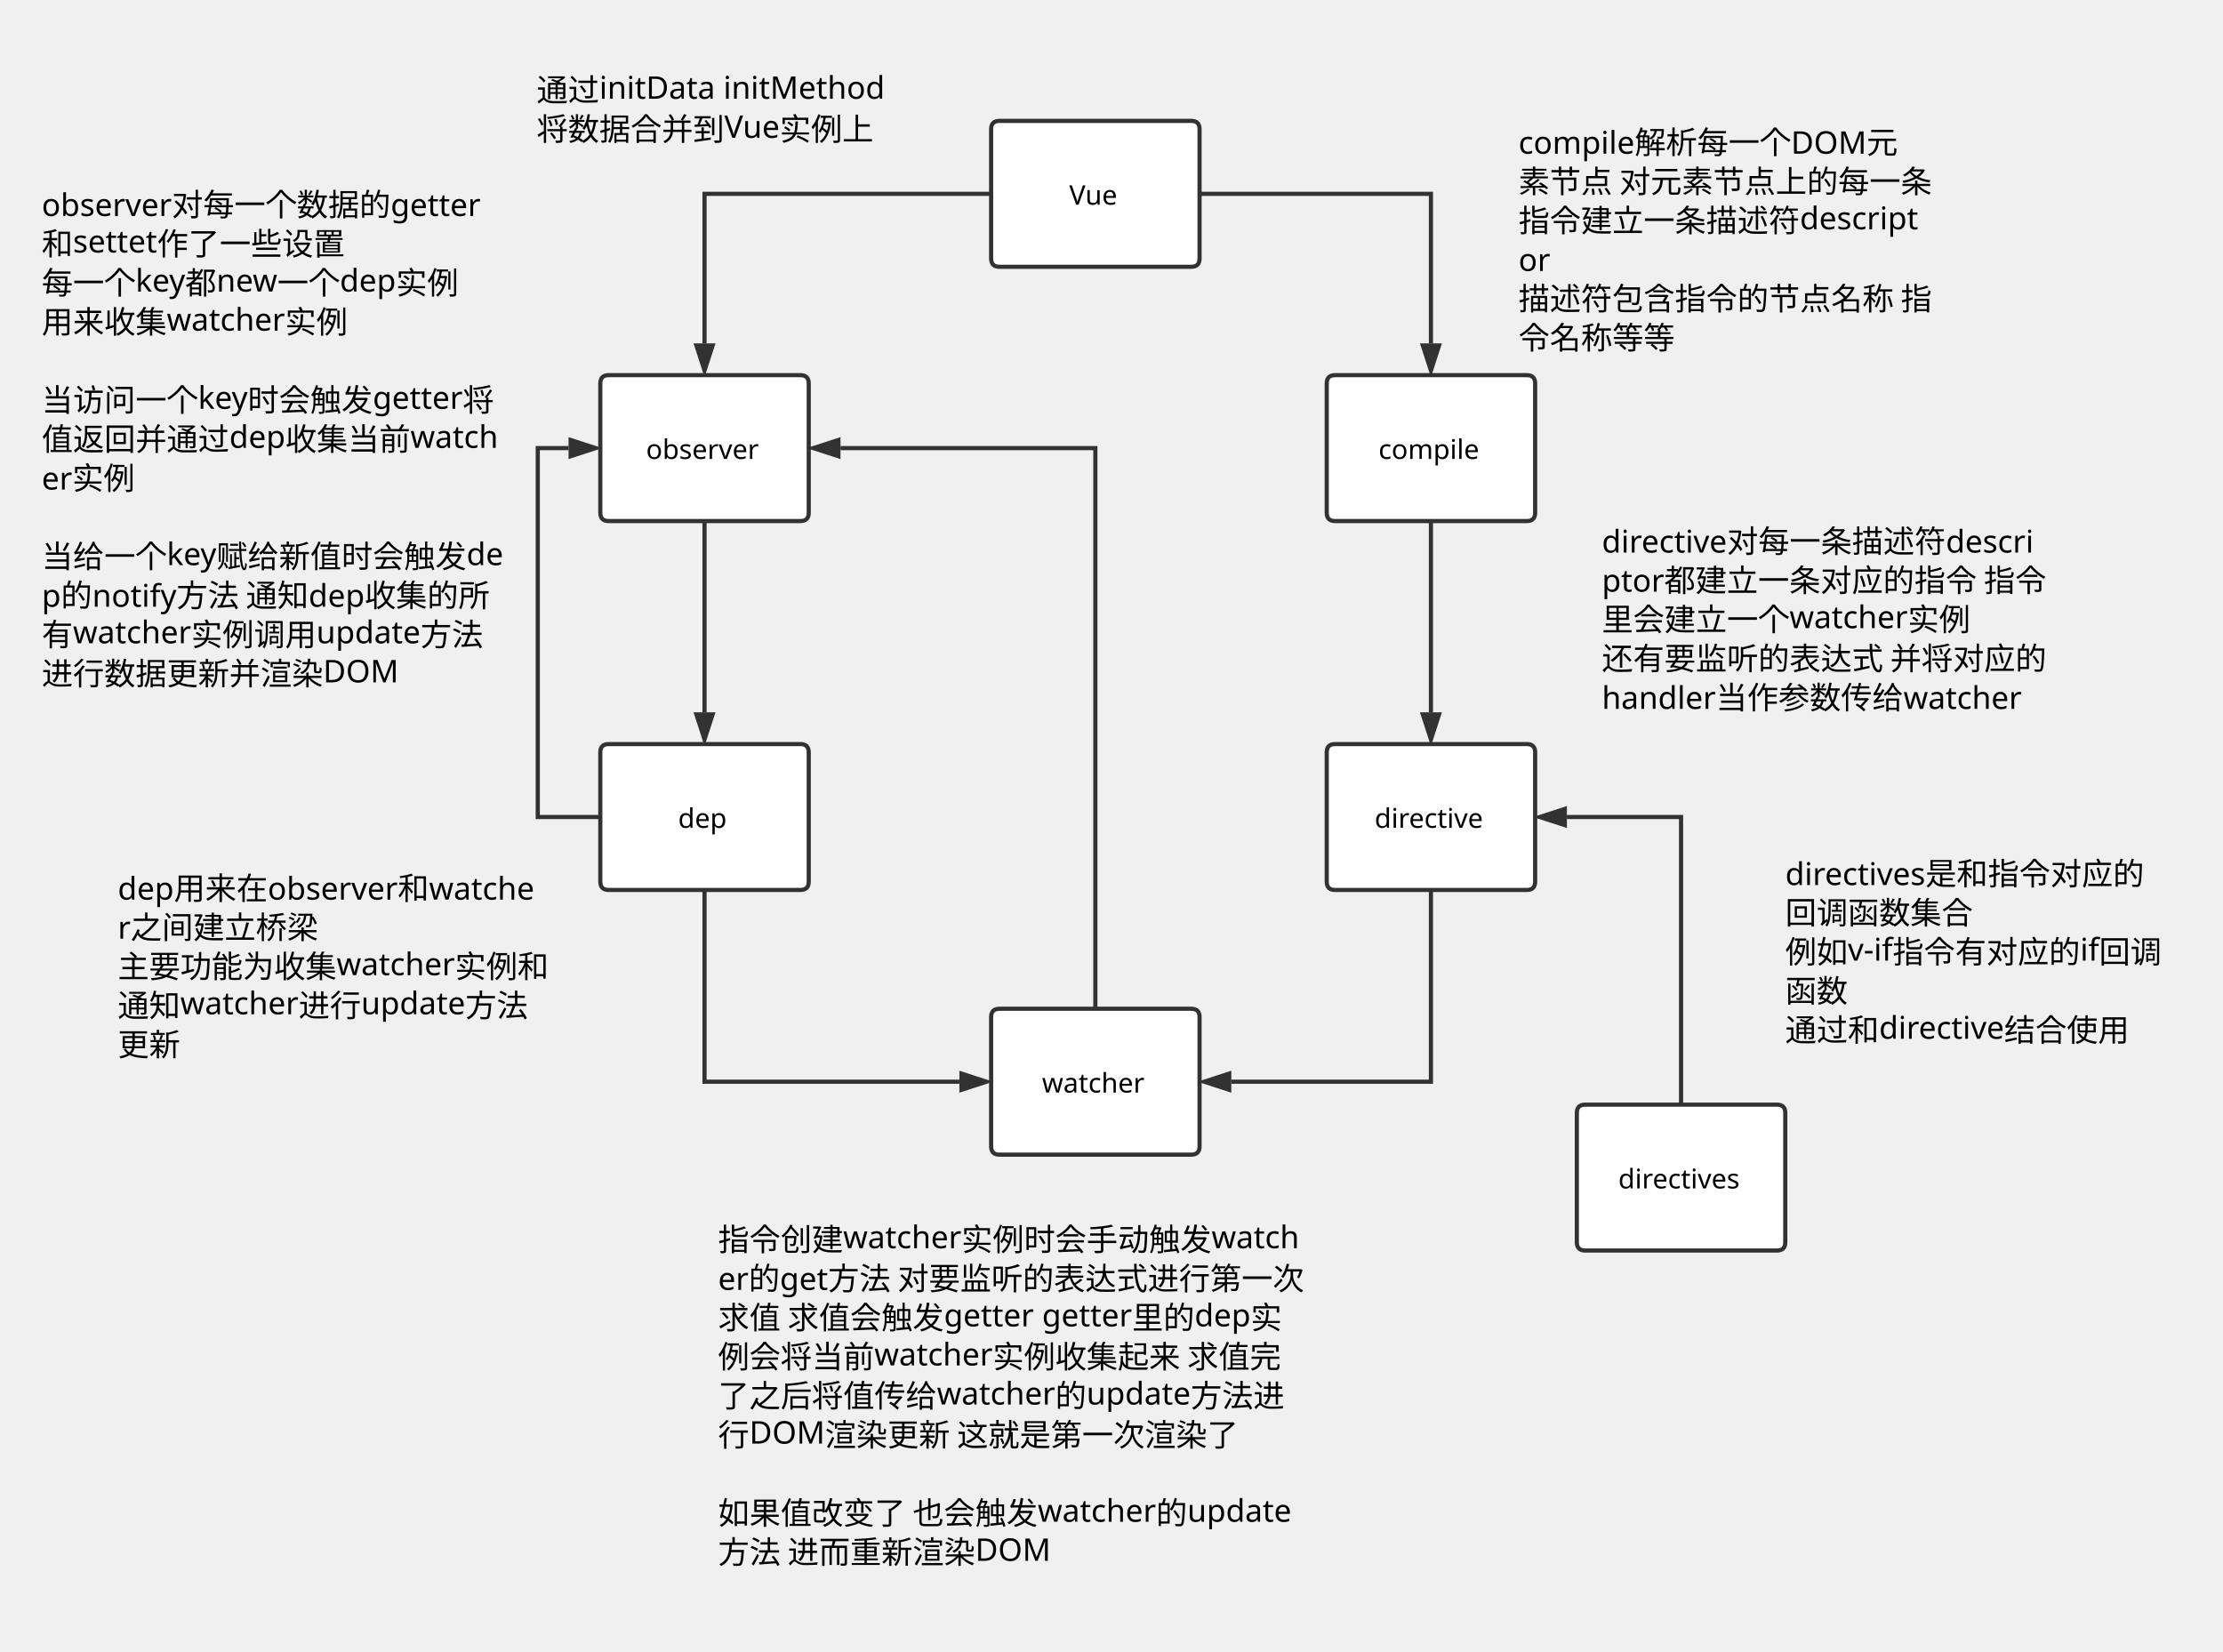
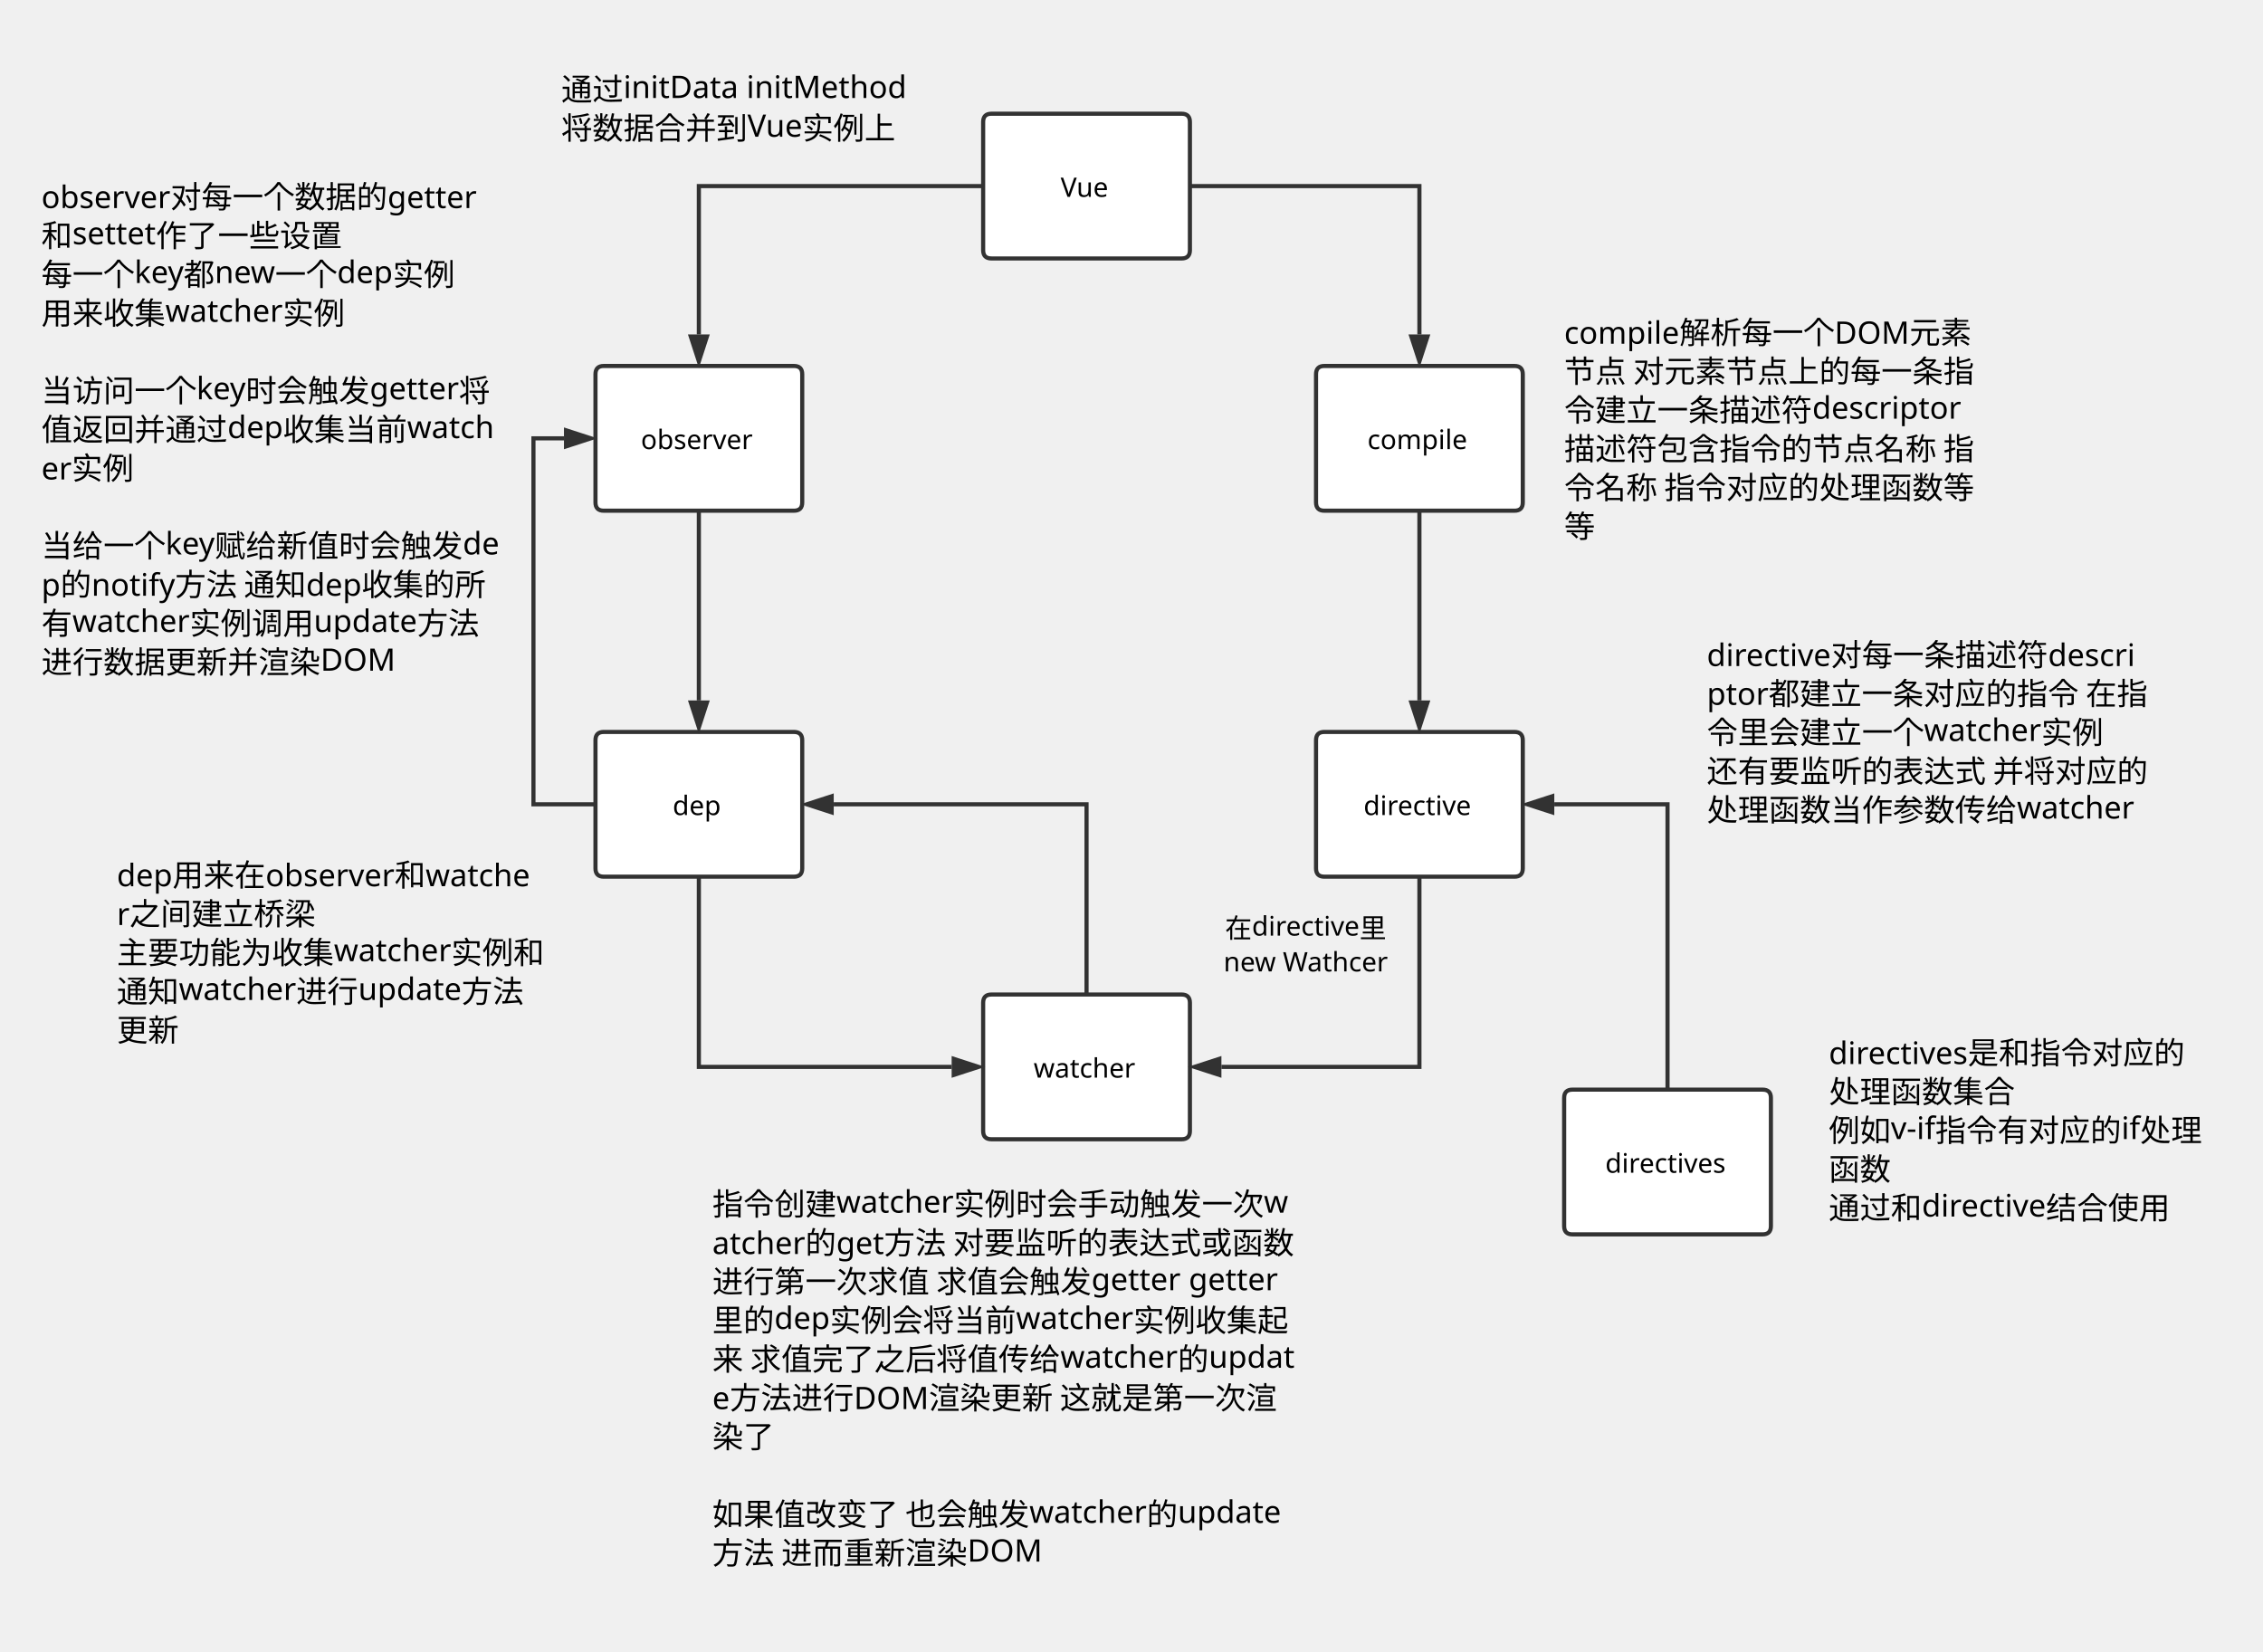
- <svg xmlns="http://www.w3.org/2000/svg" id="processonSvg1000" viewBox="27.5 79.0 1066.5 792.25" width="1066.5" height="792.25">
+ <svg xmlns="http://www.w3.org/2000/svg" id="processonSvg1000" viewBox="27.5 82.0 1094.5 798.625" width="1094.5" height="798.625">
  <defs id="ProcessOnDefs1001">
    <marker id="ProcessOnMarker1031" markerUnits="userSpaceOnUse" orient="auto" markerWidth="16.236" markerHeight="10.551" viewBox="-1.0 -1.376 16.236 10.551" refX="-1.0" refY="3.899">
      <path id="ProcessOnPath1032" d="M12.0 3.899L0.0 7.798V0.0Z" stroke="#323232" stroke-width="2.0" fill="#323232" transform="matrix(1.0,0.0,0.0,1.0,0.0,0.0)" />
    </marker>
    <marker id="ProcessOnMarker1035" markerUnits="userSpaceOnUse" orient="auto" markerWidth="16.236" markerHeight="10.551" viewBox="-1.0 -1.376 16.236 10.551" refX="-1.0" refY="3.899">
      <path id="ProcessOnPath1036" d="M12.0 3.899L0.0 7.798V0.0Z" stroke="#323232" stroke-width="2.0" fill="#323232" transform="matrix(1.0,0.0,0.0,1.0,0.0,0.0)" />
    </marker>
    <marker id="ProcessOnMarker1039" markerUnits="userSpaceOnUse" orient="auto" markerWidth="16.236" markerHeight="10.551" viewBox="-1.0 -1.376 16.236 10.551" refX="-1.0" refY="3.899">
      <path id="ProcessOnPath1040" d="M12.0 3.899L0.0 7.798V0.0Z" stroke="#323232" stroke-width="2.0" fill="#323232" transform="matrix(1.0,0.0,0.0,1.0,0.0,0.0)" />
    </marker>
    <marker id="ProcessOnMarker1043" markerUnits="userSpaceOnUse" orient="auto" markerWidth="16.236" markerHeight="10.551" viewBox="-1.0 -1.376 16.236 10.551" refX="-1.0" refY="3.899">
      <path id="ProcessOnPath1044" d="M12.0 3.899L0.0 7.798V0.0Z" stroke="#323232" stroke-width="2.0" fill="#323232" transform="matrix(1.0,0.0,0.0,1.0,0.0,0.0)" />
    </marker>
    <marker id="ProcessOnMarker1047" markerUnits="userSpaceOnUse" orient="auto" markerWidth="16.236" markerHeight="10.551" viewBox="-1.0 -1.376 16.236 10.551" refX="-1.0" refY="3.899">
      <path id="ProcessOnPath1048" d="M12.0 3.899L0.0 7.798V0.0Z" stroke="#323232" stroke-width="2.0" fill="#323232" transform="matrix(1.0,0.0,0.0,1.0,0.0,0.0)" />
    </marker>
    <marker id="ProcessOnMarker1051" markerUnits="userSpaceOnUse" orient="auto" markerWidth="16.236" markerHeight="10.551" viewBox="-1.0 -1.376 16.236 10.551" refX="-1.0" refY="3.899">
      <path id="ProcessOnPath1052" d="M12.0 3.899L0.0 7.798V0.0Z" stroke="#323232" stroke-width="2.0" fill="#323232" transform="matrix(1.0,0.0,0.0,1.0,0.0,0.0)" />
    </marker>
-     <marker id="ProcessOnMarker1055" markerUnits="userSpaceOnUse" orient="auto" markerWidth="16.236" markerHeight="10.551" viewBox="-1.0 -1.376 16.236 10.551" refX="-1.0" refY="3.899">
-       <path id="ProcessOnPath1056" d="M12.0 3.899L0.0 7.798V0.0Z" stroke="#323232" stroke-width="2.0" fill="#323232" transform="matrix(1.0,0.0,0.0,1.0,0.0,0.0)" />
+     <marker id="ProcessOnMarker1077" markerUnits="userSpaceOnUse" orient="auto" markerWidth="16.236" markerHeight="10.551" viewBox="-1.0 -1.376 16.236 10.551" refX="-1.0" refY="3.899">
+       <path id="ProcessOnPath1078" d="M12.0 3.899L0.0 7.798V0.0Z" stroke="#323232" stroke-width="2.0" fill="#323232" transform="matrix(1.0,0.0,0.0,1.0,0.0,0.0)" />
    </marker>
-     <marker id="ProcessOnMarker1081" markerUnits="userSpaceOnUse" orient="auto" markerWidth="16.236" markerHeight="10.551" viewBox="-1.0 -1.376 16.236 10.551" refX="-1.0" refY="3.899">
-       <path id="ProcessOnPath1082" d="M12.0 3.899L0.0 7.798V0.0Z" stroke="#323232" stroke-width="2.0" fill="#323232" transform="matrix(1.0,0.0,0.0,1.0,0.0,0.0)" />
+     <marker id="ProcessOnMarker1113" markerUnits="userSpaceOnUse" orient="auto" markerWidth="16.236" markerHeight="10.551" viewBox="-1.0 -1.376 16.236 10.551" refX="-1.0" refY="3.899">
+       <path id="ProcessOnPath1114" d="M12.0 3.899L0.0 7.798V0.0Z" stroke="#323232" stroke-width="2.0" fill="#323232" transform="matrix(1.0,0.0,0.0,1.0,0.0,0.0)" />
    </marker>
-     <marker id="ProcessOnMarker1117" markerUnits="userSpaceOnUse" orient="auto" markerWidth="16.236" markerHeight="10.551" viewBox="-1.0 -1.376 16.236 10.551" refX="-1.0" refY="3.899">
-       <path id="ProcessOnPath1118" d="M12.0 3.899L0.0 7.798V0.0Z" stroke="#323232" stroke-width="2.0" fill="#323232" transform="matrix(1.0,0.0,0.0,1.0,0.0,0.0)" />
+     <marker id="ProcessOnMarker1140" markerUnits="userSpaceOnUse" orient="auto" markerWidth="16.236" markerHeight="10.551" viewBox="-1.0 -1.376 16.236 10.551" refX="-1.0" refY="3.899">
+       <path id="ProcessOnPath1141" d="M12.0 3.899L0.0 7.798V0.0Z" stroke="#323232" stroke-width="2.0" fill="#323232" transform="matrix(1.0,0.0,0.0,1.0,0.0,0.0)" />
    </marker>
  </defs>
  <g id="ProcessOnG1002">
-     <path id="ProcessOnPath1003" d="M27.5 79.0H1094.0V871.25H27.5V79.0Z" fill="none" />
+     <path id="ProcessOnPath1003" d="M27.5 82.0H1122.0V880.625H27.5V82.0Z" fill="none" />
    <g id="ProcessOnG1004">
      <g id="ProcessOnG1005" transform="matrix(1.0,0.0,0.0,1.0,503.0,137.0)" opacity="1.0">
        <path id="ProcessOnPath1006" d="M0.0 4.0Q0.0 0.0 4.0 0.0L96.0 0.0Q100.0 0.0 100.0 4.0L100.0 66.0Q100.0 70.0 96.0 70.0L4.0 70.0Q0.0 70.0 0.0 66.0Z" stroke="#323232" stroke-width="2.0" stroke-dasharray="none" opacity="1.0" fill="#ffffff" />
        <g id="ProcessOnG1007" transform="matrix(1.0,0.0,0.0,1.0,10.0,26.875)">
          <text id="ProcessOnText1008" fill="#000000" font-size="13" x="39.0" y="13.325" font-family="微软雅黑" font-weight="normal" font-style="normal" text-decoration="none" family="微软雅黑" text-anchor="middle" size="13">Vue</text>
        </g>
      </g>
      <g id="ProcessOnG1009" transform="matrix(1.0,0.0,0.0,1.0,315.5,259.0)" opacity="1.0">
        <path id="ProcessOnPath1010" d="M0.0 4.0Q0.0 0.0 4.0 0.0L96.0 0.0Q100.0 0.0 100.0 4.0L100.0 66.0Q100.0 70.0 96.0 70.0L4.0 70.0Q0.0 70.0 0.0 66.0Z" stroke="#323232" stroke-width="2.0" stroke-dasharray="none" opacity="1.0" fill="#ffffff" />
        <g id="ProcessOnG1011" transform="matrix(1.0,0.0,0.0,1.0,10.0,26.875)">
          <text id="ProcessOnText1012" fill="#000000" font-size="13" x="39.0" y="13.325" font-family="微软雅黑" font-weight="normal" font-style="normal" text-decoration="none" family="微软雅黑" text-anchor="middle" size="13">observer</text>
        </g>
      </g>
      <g id="ProcessOnG1013" transform="matrix(1.0,0.0,0.0,1.0,664.0,259.0)" opacity="1.0">
        <path id="ProcessOnPath1014" d="M0.0 4.0Q0.0 0.0 4.0 0.0L96.0 0.0Q100.0 0.0 100.0 4.0L100.0 66.0Q100.0 70.0 96.0 70.0L4.0 70.0Q0.0 70.0 0.0 66.0Z" stroke="#323232" stroke-width="2.0" stroke-dasharray="none" opacity="1.0" fill="#ffffff" />
        <g id="ProcessOnG1015" transform="matrix(1.0,0.0,0.0,1.0,10.0,26.875)">
          <text id="ProcessOnText1016" fill="#000000" font-size="13" x="39.0" y="13.325" font-family="微软雅黑" font-weight="normal" font-style="normal" text-decoration="none" family="微软雅黑" text-anchor="middle" size="13">compile</text>
        </g>
      </g>
      <g id="ProcessOnG1017" transform="matrix(1.0,0.0,0.0,1.0,315.5,436.0)" opacity="1.0">
        <path id="ProcessOnPath1018" d="M0.0 4.0Q0.0 0.0 4.0 0.0L96.0 0.0Q100.0 0.0 100.0 4.0L100.0 66.0Q100.0 70.0 96.0 70.0L4.0 70.0Q0.0 70.0 0.0 66.0Z" stroke="#323232" stroke-width="2.0" stroke-dasharray="none" opacity="1.0" fill="#ffffff" />
        <g id="ProcessOnG1019" transform="matrix(1.0,0.0,0.0,1.0,10.0,26.875)">
          <text id="ProcessOnText1020" fill="#000000" font-size="13" x="39.0" y="13.325" font-family="微软雅黑" font-weight="normal" font-style="normal" text-decoration="none" family="微软雅黑" text-anchor="middle" size="13">dep</text>
        </g>
      </g>
      <g id="ProcessOnG1021" transform="matrix(1.0,0.0,0.0,1.0,664.0,436.0)" opacity="1.0">
        <path id="ProcessOnPath1022" d="M0.0 4.0Q0.0 0.0 4.0 0.0L96.0 0.0Q100.0 0.0 100.0 4.0L100.0 66.0Q100.0 70.0 96.0 70.0L4.0 70.0Q0.0 70.0 0.0 66.0Z" stroke="#323232" stroke-width="2.0" stroke-dasharray="none" opacity="1.0" fill="#ffffff" />
        <g id="ProcessOnG1023" transform="matrix(1.0,0.0,0.0,1.0,10.0,26.875)">
          <text id="ProcessOnText1024" fill="#000000" font-size="13" x="39.0" y="13.325" font-family="微软雅黑" font-weight="normal" font-style="normal" text-decoration="none" family="微软雅黑" text-anchor="middle" size="13">directive</text>
        </g>
      </g>
      <g id="ProcessOnG1025" transform="matrix(1.0,0.0,0.0,1.0,503.0,563.0)" opacity="1.0">
        <path id="ProcessOnPath1026" d="M0.0 4.0Q0.0 0.0 4.0 0.0L96.0 0.0Q100.0 0.0 100.0 4.0L100.0 66.0Q100.0 70.0 96.0 70.0L4.0 70.0Q0.0 70.0 0.0 66.0Z" stroke="#323232" stroke-width="2.0" stroke-dasharray="none" opacity="1.0" fill="#ffffff" />
        <g id="ProcessOnG1027" transform="matrix(1.0,0.0,0.0,1.0,10.0,26.875)">
          <text id="ProcessOnText1028" fill="#000000" font-size="13" x="39.0" y="13.325" font-family="微软雅黑" font-weight="normal" font-style="normal" text-decoration="none" family="微软雅黑" text-anchor="middle" size="13">watcher</text>
        </g>
      </g>
      <g id="ProcessOnG1029">
        <path id="ProcessOnPath1030" d="M603.0 172.0L714.0 172.0L714.0 243.764" stroke="#323232" stroke-width="2.0" stroke-dasharray="none" fill="none" marker-end="url(#ProcessOnMarker1031)" />
      </g>
      <g id="ProcessOnG1033">
        <path id="ProcessOnPath1034" d="M503.0 172.0L365.5 172.0L365.5 243.764" stroke="#323232" stroke-width="2.0" stroke-dasharray="none" fill="none" marker-end="url(#ProcessOnMarker1035)" />
      </g>
      <g id="ProcessOnG1037">
        <path id="ProcessOnPath1038" d="M365.5 329.0L365.5 382.5L365.5 382.5L365.5 420.764" stroke="#323232" stroke-width="2.0" stroke-dasharray="none" fill="none" marker-end="url(#ProcessOnMarker1039)" />
      </g>
      <g id="ProcessOnG1041">
        <path id="ProcessOnPath1042" d="M714.0 329.0L714.0 382.5L714.0 382.5L714.0 420.764" stroke="#323232" stroke-width="2.0" stroke-dasharray="none" fill="none" marker-end="url(#ProcessOnMarker1043)" />
      </g>
      <g id="ProcessOnG1045">
        <path id="ProcessOnPath1046" d="M714.0 506.0L714.0 598.0L618.236 598.0" stroke="#323232" stroke-width="2.0" stroke-dasharray="none" fill="none" marker-end="url(#ProcessOnMarker1047)" />
      </g>
      <g id="ProcessOnG1049">
-         <path id="ProcessOnPath1050" d="M553.0 563.0L553.0 294.0L430.736 294.0" stroke="#323232" stroke-width="2.0" stroke-dasharray="none" fill="none" marker-end="url(#ProcessOnMarker1051)" />
+         <path id="ProcessOnPath1050" d="M365.5 506.0L365.5 598.0L487.764 598.0" stroke="#323232" stroke-width="2.0" stroke-dasharray="none" fill="none" marker-end="url(#ProcessOnMarker1051)" />
      </g>
-       <g id="ProcessOnG1053">
-         <path id="ProcessOnPath1054" d="M365.5 506.0L365.5 598.0L487.764 598.0" stroke="#323232" stroke-width="2.0" stroke-dasharray="none" fill="none" marker-end="url(#ProcessOnMarker1055)" />
-       </g>
-       <g id="ProcessOnG1057" transform="matrix(1.0,0.0,0.0,1.0,285.0,99.0)" opacity="1.0">
-         <path id="ProcessOnPath1058" d="M0.0 0.0L187.0 0.0L187.0 64.0L0.0 64.0Z" stroke="none" stroke-width="0.0" stroke-dasharray="none" opacity="1.0" fill="none" />
-         <g id="ProcessOnG1059" transform="matrix(1.0,0.0,0.0,1.0,0.0,13.25)">
-           <text id="ProcessOnText1060" fill="#000000" font-size="15" x="0.0" y="15.375" font-family="微软雅黑" font-weight="normal" font-style="normal" text-decoration="none" family="微软雅黑" text-anchor="start" size="15">通过initData initMethod</text>
-           <text id="ProcessOnText1061" fill="#000000" font-size="15" x="0.0" y="34.125" font-family="微软雅黑" font-weight="normal" font-style="normal" text-decoration="none" family="微软雅黑" text-anchor="start" size="15">将数据合并到Vue实例上</text>
+       <g id="ProcessOnG1053" transform="matrix(1.0,0.0,0.0,1.0,299.0,102.0)" opacity="1.0">
+         <path id="ProcessOnPath1054" d="M0.0 0.0L187.0 0.0L187.0 64.0L0.0 64.0Z" stroke="none" stroke-width="0.0" stroke-dasharray="none" opacity="1.0" fill="none" />
+         <g id="ProcessOnG1055" transform="matrix(1.0,0.0,0.0,1.0,0.0,13.25)">
+           <text id="ProcessOnText1056" fill="#000000" font-size="15" x="0.0" y="15.375" font-family="微软雅黑" font-weight="normal" font-style="normal" text-decoration="none" family="微软雅黑" text-anchor="start" size="15">通过initData initMethod</text>
+           <text id="ProcessOnText1057" fill="#000000" font-size="15" x="0.0" y="34.125" font-family="微软雅黑" font-weight="normal" font-style="normal" text-decoration="none" family="微软雅黑" text-anchor="start" size="15">将数据合并到Vue实例上</text>
        </g>
      </g>
-       <g id="ProcessOnG1062" transform="matrix(1.0,0.0,0.0,1.0,47.5,161.0)" opacity="1.0">
-         <path id="ProcessOnPath1063" d="M0.0 0.0L229.0 0.0L229.0 275.0L0.0 275.0Z" stroke="none" stroke-width="0.0" stroke-dasharray="none" opacity="1.0" fill="none" />
-         <g id="ProcessOnG1064" transform="matrix(1.0,0.0,0.0,1.0,0.0,6.25)">
-           <text id="ProcessOnText1065" fill="#000000" font-size="15" x="0.0" y="15.375" font-family="微软雅黑" font-weight="normal" font-style="normal" text-decoration="none" family="微软雅黑" text-anchor="start" size="15">observer对每一个数据的getter</text>
-           <text id="ProcessOnText1066" fill="#000000" font-size="15" x="0.0" y="34.125" font-family="微软雅黑" font-weight="normal" font-style="normal" text-decoration="none" family="微软雅黑" text-anchor="start" size="15">和settet作了一些设置</text>
-           <text id="ProcessOnText1067" fill="#000000" font-size="15" x="0.0" y="52.875" font-family="微软雅黑" font-weight="normal" font-style="normal" text-decoration="none" family="微软雅黑" text-anchor="start" size="15">每一个key都new一个dep实例</text>
-           <text id="ProcessOnText1068" fill="#000000" font-size="15" x="0.0" y="71.625" font-family="微软雅黑" font-weight="normal" font-style="normal" text-decoration="none" family="微软雅黑" text-anchor="start" size="15">用来收集watcher实例</text>
-           <text id="ProcessOnText1069" fill="#000000" font-size="15" x="0.0" y="90.375" font-family="微软雅黑" font-weight="normal" font-style="normal" text-decoration="none" family="微软雅黑" text-anchor="start" size="15" />
-           <text id="ProcessOnText1070" fill="#000000" font-size="15" x="0.0" y="109.125" font-family="微软雅黑" font-weight="normal" font-style="normal" text-decoration="none" family="微软雅黑" text-anchor="start" size="15">当访问一个key时会触发getter将</text>
-           <text id="ProcessOnText1071" fill="#000000" font-size="15" x="0.0" y="127.875" font-family="微软雅黑" font-weight="normal" font-style="normal" text-decoration="none" family="微软雅黑" text-anchor="start" size="15">值返回并通过dep收集当前watch</text>
-           <text id="ProcessOnText1072" fill="#000000" font-size="15" x="0.0" y="146.625" font-family="微软雅黑" font-weight="normal" font-style="normal" text-decoration="none" family="微软雅黑" text-anchor="start" size="15">er实例</text>
-           <text id="ProcessOnText1073" fill="#000000" font-size="15" x="0.0" y="165.375" font-family="微软雅黑" font-weight="normal" font-style="normal" text-decoration="none" family="微软雅黑" text-anchor="start" size="15" />
-           <text id="ProcessOnText1074" fill="#000000" font-size="15" x="0.0" y="184.125" font-family="微软雅黑" font-weight="normal" font-style="normal" text-decoration="none" family="微软雅黑" text-anchor="start" size="15">当给一个key赋给新值时会触发de</text>
-           <text id="ProcessOnText1075" fill="#000000" font-size="15" x="0.0" y="202.875" font-family="微软雅黑" font-weight="normal" font-style="normal" text-decoration="none" family="微软雅黑" text-anchor="start" size="15">p的notify方法 通知dep收集的所</text>
-           <text id="ProcessOnText1076" fill="#000000" font-size="15" x="0.0" y="221.625" font-family="微软雅黑" font-weight="normal" font-style="normal" text-decoration="none" family="微软雅黑" text-anchor="start" size="15">有watcher实例调用update方法</text>
-           <text id="ProcessOnText1077" fill="#000000" font-size="15" x="0.0" y="240.375" font-family="微软雅黑" font-weight="normal" font-style="normal" text-decoration="none" family="微软雅黑" text-anchor="start" size="15">进行数据更新并渲染DOM</text>
-           <text id="ProcessOnText1078" fill="#000000" font-size="15" x="0.0" y="259.125" font-family="微软雅黑" font-weight="normal" font-style="normal" text-decoration="none" family="微软雅黑" text-anchor="start" size="15" />
+       <g id="ProcessOnG1058" transform="matrix(1.0,0.0,0.0,1.0,47.5,161.0)" opacity="1.0">
+         <path id="ProcessOnPath1059" d="M0.0 0.0L229.0 0.0L229.0 275.0L0.0 275.0Z" stroke="none" stroke-width="0.0" stroke-dasharray="none" opacity="1.0" fill="none" />
+         <g id="ProcessOnG1060" transform="matrix(1.0,0.0,0.0,1.0,0.0,6.25)">
+           <text id="ProcessOnText1061" fill="#000000" font-size="15" x="0.0" y="15.375" font-family="微软雅黑" font-weight="normal" font-style="normal" text-decoration="none" family="微软雅黑" text-anchor="start" size="15">observer对每一个数据的getter</text>
+           <text id="ProcessOnText1062" fill="#000000" font-size="15" x="0.0" y="34.125" font-family="微软雅黑" font-weight="normal" font-style="normal" text-decoration="none" family="微软雅黑" text-anchor="start" size="15">和settet作了一些设置</text>
+           <text id="ProcessOnText1063" fill="#000000" font-size="15" x="0.0" y="52.875" font-family="微软雅黑" font-weight="normal" font-style="normal" text-decoration="none" family="微软雅黑" text-anchor="start" size="15">每一个key都new一个dep实例</text>
+           <text id="ProcessOnText1064" fill="#000000" font-size="15" x="0.0" y="71.625" font-family="微软雅黑" font-weight="normal" font-style="normal" text-decoration="none" family="微软雅黑" text-anchor="start" size="15">用来收集watcher实例</text>
+           <text id="ProcessOnText1065" fill="#000000" font-size="15" x="0.0" y="90.375" font-family="微软雅黑" font-weight="normal" font-style="normal" text-decoration="none" family="微软雅黑" text-anchor="start" size="15" />
+           <text id="ProcessOnText1066" fill="#000000" font-size="15" x="0.0" y="109.125" font-family="微软雅黑" font-weight="normal" font-style="normal" text-decoration="none" family="微软雅黑" text-anchor="start" size="15">当访问一个key时会触发getter将</text>
+           <text id="ProcessOnText1067" fill="#000000" font-size="15" x="0.0" y="127.875" font-family="微软雅黑" font-weight="normal" font-style="normal" text-decoration="none" family="微软雅黑" text-anchor="start" size="15">值返回并通过dep收集当前watch</text>
+           <text id="ProcessOnText1068" fill="#000000" font-size="15" x="0.0" y="146.625" font-family="微软雅黑" font-weight="normal" font-style="normal" text-decoration="none" family="微软雅黑" text-anchor="start" size="15">er实例</text>
+           <text id="ProcessOnText1069" fill="#000000" font-size="15" x="0.0" y="165.375" font-family="微软雅黑" font-weight="normal" font-style="normal" text-decoration="none" family="微软雅黑" text-anchor="start" size="15" />
+           <text id="ProcessOnText1070" fill="#000000" font-size="15" x="0.0" y="184.125" font-family="微软雅黑" font-weight="normal" font-style="normal" text-decoration="none" family="微软雅黑" text-anchor="start" size="15">当给一个key赋给新值时会触发de</text>
+           <text id="ProcessOnText1071" fill="#000000" font-size="15" x="0.0" y="202.875" font-family="微软雅黑" font-weight="normal" font-style="normal" text-decoration="none" family="微软雅黑" text-anchor="start" size="15">p的notify方法 通知dep收集的所</text>
+           <text id="ProcessOnText1072" fill="#000000" font-size="15" x="0.0" y="221.625" font-family="微软雅黑" font-weight="normal" font-style="normal" text-decoration="none" family="微软雅黑" text-anchor="start" size="15">有watcher实例调用update方法</text>
+           <text id="ProcessOnText1073" fill="#000000" font-size="15" x="0.0" y="240.375" font-family="微软雅黑" font-weight="normal" font-style="normal" text-decoration="none" family="微软雅黑" text-anchor="start" size="15">进行数据更新并渲染DOM</text>
+           <text id="ProcessOnText1074" fill="#000000" font-size="15" x="0.0" y="259.125" font-family="微软雅黑" font-weight="normal" font-style="normal" text-decoration="none" family="微软雅黑" text-anchor="start" size="15" />
        </g>
      </g>
-       <g id="ProcessOnG1079">
-         <path id="ProcessOnPath1080" d="M315.5 471.0L285.5 471.0L285.5 294.0L300.264 294.0" stroke="#323232" stroke-width="2.0" stroke-dasharray="none" fill="none" marker-end="url(#ProcessOnMarker1081)" />
+       <g id="ProcessOnG1075">
+         <path id="ProcessOnPath1076" d="M315.5 471.0L285.5 471.0L285.5 294.0L300.264 294.0" stroke="#323232" stroke-width="2.0" stroke-dasharray="none" fill="none" marker-end="url(#ProcessOnMarker1077)" />
      </g>
-       <g id="ProcessOnG1083" transform="matrix(1.0,0.0,0.0,1.0,84.0,501.0)" opacity="1.0">
-         <path id="ProcessOnPath1084" d="M0.0 0.0L212.0 0.0L212.0 101.0L0.0 101.0Z" stroke="none" stroke-width="0.0" stroke-dasharray="none" opacity="1.0" fill="none" />
-         <g id="ProcessOnG1085" transform="matrix(1.0,0.0,0.0,1.0,0.0,-5.75)">
-           <text id="ProcessOnText1086" fill="#000000" font-size="15" x="0.0" y="15.375" font-family="微软雅黑" font-weight="normal" font-style="normal" text-decoration="none" family="微软雅黑" text-anchor="start" size="15">dep用来在observer和watche</text>
-           <text id="ProcessOnText1087" fill="#000000" font-size="15" x="0.0" y="34.125" font-family="微软雅黑" font-weight="normal" font-style="normal" text-decoration="none" family="微软雅黑" text-anchor="start" size="15">r之间建立桥梁</text>
-           <text id="ProcessOnText1088" fill="#000000" font-size="15" x="0.0" y="52.875" font-family="微软雅黑" font-weight="normal" font-style="normal" text-decoration="none" family="微软雅黑" text-anchor="start" size="15">主要功能为收集watcher实例和</text>
-           <text id="ProcessOnText1089" fill="#000000" font-size="15" x="0.0" y="71.625" font-family="微软雅黑" font-weight="normal" font-style="normal" text-decoration="none" family="微软雅黑" text-anchor="start" size="15">通知watcher进行update方法</text>
-           <text id="ProcessOnText1090" fill="#000000" font-size="15" x="0.0" y="90.375" font-family="微软雅黑" font-weight="normal" font-style="normal" text-decoration="none" family="微软雅黑" text-anchor="start" size="15">更新</text>
-           <text id="ProcessOnText1091" fill="#000000" font-size="15" x="0.0" y="109.125" font-family="微软雅黑" font-weight="normal" font-style="normal" text-decoration="none" family="微软雅黑" text-anchor="start" size="15" />
+       <g id="ProcessOnG1079" transform="matrix(1.0,0.0,0.0,1.0,84.0,501.0)" opacity="1.0">
+         <path id="ProcessOnPath1080" d="M0.0 0.0L212.0 0.0L212.0 101.0L0.0 101.0Z" stroke="none" stroke-width="0.0" stroke-dasharray="none" opacity="1.0" fill="none" />
+         <g id="ProcessOnG1081" transform="matrix(1.0,0.0,0.0,1.0,0.0,-5.75)">
+           <text id="ProcessOnText1082" fill="#000000" font-size="15" x="0.0" y="15.375" font-family="微软雅黑" font-weight="normal" font-style="normal" text-decoration="none" family="微软雅黑" text-anchor="start" size="15">dep用来在observer和watche</text>
+           <text id="ProcessOnText1083" fill="#000000" font-size="15" x="0.0" y="34.125" font-family="微软雅黑" font-weight="normal" font-style="normal" text-decoration="none" family="微软雅黑" text-anchor="start" size="15">r之间建立桥梁</text>
+           <text id="ProcessOnText1084" fill="#000000" font-size="15" x="0.0" y="52.875" font-family="微软雅黑" font-weight="normal" font-style="normal" text-decoration="none" family="微软雅黑" text-anchor="start" size="15">主要功能为收集watcher实例和</text>
+           <text id="ProcessOnText1085" fill="#000000" font-size="15" x="0.0" y="71.625" font-family="微软雅黑" font-weight="normal" font-style="normal" text-decoration="none" family="微软雅黑" text-anchor="start" size="15">通知watcher进行update方法</text>
+           <text id="ProcessOnText1086" fill="#000000" font-size="15" x="0.0" y="90.375" font-family="微软雅黑" font-weight="normal" font-style="normal" text-decoration="none" family="微软雅黑" text-anchor="start" size="15">更新</text>
+           <text id="ProcessOnText1087" fill="#000000" font-size="15" x="0.0" y="109.125" font-family="微软雅黑" font-weight="normal" font-style="normal" text-decoration="none" family="微软雅黑" text-anchor="start" size="15" />
        </g>
      </g>
-       <g id="ProcessOnG1092" transform="matrix(1.0,0.0,0.0,1.0,756.0,160.0)" opacity="1.0">
-         <path id="ProcessOnPath1093" d="M0.0 0.0L201.0 0.0L201.0 86.0L0.0 86.0Z" stroke="none" stroke-width="0.0" stroke-dasharray="none" opacity="1.0" fill="none" />
-         <g id="ProcessOnG1094" transform="matrix(1.0,0.0,0.0,1.0,0.0,-22.625)">
-           <text id="ProcessOnText1095" fill="#000000" font-size="15" x="0.0" y="15.375" font-family="微软雅黑" font-weight="normal" font-style="normal" text-decoration="none" family="微软雅黑" text-anchor="start" size="15">compile解析每一个DOM元</text>
-           <text id="ProcessOnText1096" fill="#000000" font-size="15" x="0.0" y="34.125" font-family="微软雅黑" font-weight="normal" font-style="normal" text-decoration="none" family="微软雅黑" text-anchor="start" size="15">素节点 对元素节点上的每一条</text>
-           <text id="ProcessOnText1097" fill="#000000" font-size="15" x="0.0" y="52.875" font-family="微软雅黑" font-weight="normal" font-style="normal" text-decoration="none" family="微软雅黑" text-anchor="start" size="15">指令建立一条描述符descript</text>
-           <text id="ProcessOnText1098" fill="#000000" font-size="15" x="0.0" y="71.625" font-family="微软雅黑" font-weight="normal" font-style="normal" text-decoration="none" family="微软雅黑" text-anchor="start" size="15">or</text>
-           <text id="ProcessOnText1099" fill="#000000" font-size="15" x="0.0" y="90.375" font-family="微软雅黑" font-weight="normal" font-style="normal" text-decoration="none" family="微软雅黑" text-anchor="start" size="15">描述符包含指令的节点名称 指</text>
-           <text id="ProcessOnText1100" fill="#000000" font-size="15" x="0.0" y="109.125" font-family="微软雅黑" font-weight="normal" font-style="normal" text-decoration="none" family="微软雅黑" text-anchor="start" size="15">令名称等等</text>
-           <text id="ProcessOnText1101" fill="#000000" font-size="15" x="0.0" y="127.875" font-family="微软雅黑" font-weight="normal" font-style="normal" text-decoration="none" family="微软雅黑" text-anchor="start" size="15"> </text>
+       <g id="ProcessOnG1088" transform="matrix(1.0,0.0,0.0,1.0,784.0,243.5)" opacity="1.0">
+         <path id="ProcessOnPath1089" d="M0.0 0.0L215.0 0.0L215.0 110.0L0.0 110.0Z" stroke="none" stroke-width="0.0" stroke-dasharray="none" opacity="1.0" fill="none" />
+         <g id="ProcessOnG1090" transform="matrix(1.0,0.0,0.0,1.0,0.0,-10.625)">
+           <text id="ProcessOnText1091" fill="#000000" font-size="15" x="0.0" y="15.375" font-family="微软雅黑" font-weight="normal" font-style="normal" text-decoration="none" family="微软雅黑" text-anchor="start" size="15">compile解析每一个DOM元素</text>
+           <text id="ProcessOnText1092" fill="#000000" font-size="15" x="0.0" y="34.125" font-family="微软雅黑" font-weight="normal" font-style="normal" text-decoration="none" family="微软雅黑" text-anchor="start" size="15">节点 对元素节点上的每一条指</text>
+           <text id="ProcessOnText1093" fill="#000000" font-size="15" x="0.0" y="52.875" font-family="微软雅黑" font-weight="normal" font-style="normal" text-decoration="none" family="微软雅黑" text-anchor="start" size="15">令建立一条描述符descriptor</text>
+           <text id="ProcessOnText1094" fill="#000000" font-size="15" x="0.0" y="71.625" font-family="微软雅黑" font-weight="normal" font-style="normal" text-decoration="none" family="微软雅黑" text-anchor="start" size="15">描述符包含指令的节点名称 指</text>
+           <text id="ProcessOnText1095" fill="#000000" font-size="15" x="0.0" y="90.375" font-family="微软雅黑" font-weight="normal" font-style="normal" text-decoration="none" family="微软雅黑" text-anchor="start" size="15">令名称 指令对应的处理函数等</text>
+           <text id="ProcessOnText1096" fill="#000000" font-size="15" x="0.0" y="109.125" font-family="微软雅黑" font-weight="normal" font-style="normal" text-decoration="none" family="微软雅黑" text-anchor="start" size="15">等</text>
+           <text id="ProcessOnText1097" fill="#000000" font-size="15" x="0.0" y="127.875" font-family="微软雅黑" font-weight="normal" font-style="normal" text-decoration="none" family="微软雅黑" text-anchor="start" size="15"> </text>
        </g>
      </g>
-       <g id="ProcessOnG1102" transform="matrix(1.0,0.0,0.0,1.0,796.0,334.0)" opacity="1.0">
-         <path id="ProcessOnPath1103" d="M0.0 0.0L223.0 0.0L223.0 102.0L0.0 102.0Z" stroke="none" stroke-width="0.0" stroke-dasharray="none" opacity="1.0" fill="none" />
-         <g id="ProcessOnG1104" transform="matrix(1.0,0.0,0.0,1.0,0.0,-5.25)">
-           <text id="ProcessOnText1105" fill="#000000" font-size="15" x="0.0" y="15.375" font-family="微软雅黑" font-weight="normal" font-style="normal" text-decoration="none" family="微软雅黑" text-anchor="start" size="15">directive对每一条描述符descri</text>
-           <text id="ProcessOnText1106" fill="#000000" font-size="15" x="0.0" y="34.125" font-family="微软雅黑" font-weight="normal" font-style="normal" text-decoration="none" family="微软雅黑" text-anchor="start" size="15">ptor都建立一条对应的指令 指令</text>
-           <text id="ProcessOnText1107" fill="#000000" font-size="15" x="0.0" y="52.875" font-family="微软雅黑" font-weight="normal" font-style="normal" text-decoration="none" family="微软雅黑" text-anchor="start" size="15">里会建立一个watcher实例</text>
-           <text id="ProcessOnText1108" fill="#000000" font-size="15" x="0.0" y="71.625" font-family="微软雅黑" font-weight="normal" font-style="normal" text-decoration="none" family="微软雅黑" text-anchor="start" size="15">还有要监听的表达式 并将对应的</text>
-           <text id="ProcessOnText1109" fill="#000000" font-size="15" x="0.0" y="90.375" font-family="微软雅黑" font-weight="normal" font-style="normal" text-decoration="none" family="微软雅黑" text-anchor="start" size="15">handler当作参数传给watcher</text>
-           <text id="ProcessOnText1110" fill="#000000" font-size="15" x="0.0" y="109.125" font-family="微软雅黑" font-weight="normal" font-style="normal" text-decoration="none" family="微软雅黑" text-anchor="start" size="15" />
+       <g id="ProcessOnG1098" transform="matrix(1.0,0.0,0.0,1.0,853.0,394.0)" opacity="1.0">
+         <path id="ProcessOnPath1099" d="M0.0 0.0L223.0 0.0L223.0 102.0L0.0 102.0Z" stroke="none" stroke-width="0.0" stroke-dasharray="none" opacity="1.0" fill="none" />
+         <g id="ProcessOnG1100" transform="matrix(1.0,0.0,0.0,1.0,0.0,-5.25)">
+           <text id="ProcessOnText1101" fill="#000000" font-size="15" x="0.0" y="15.375" font-family="微软雅黑" font-weight="normal" font-style="normal" text-decoration="none" family="微软雅黑" text-anchor="start" size="15">directive对每一条描述符descri</text>
+           <text id="ProcessOnText1102" fill="#000000" font-size="15" x="0.0" y="34.125" font-family="微软雅黑" font-weight="normal" font-style="normal" text-decoration="none" family="微软雅黑" text-anchor="start" size="15">ptor都建立一条对应的指令 在指</text>
+           <text id="ProcessOnText1103" fill="#000000" font-size="15" x="0.0" y="52.875" font-family="微软雅黑" font-weight="normal" font-style="normal" text-decoration="none" family="微软雅黑" text-anchor="start" size="15">令里会建立一个watcher实例</text>
+           <text id="ProcessOnText1104" fill="#000000" font-size="15" x="0.0" y="71.625" font-family="微软雅黑" font-weight="normal" font-style="normal" text-decoration="none" family="微软雅黑" text-anchor="start" size="15">还有要监听的表达式 并将对应的</text>
+           <text id="ProcessOnText1105" fill="#000000" font-size="15" x="0.0" y="90.375" font-family="微软雅黑" font-weight="normal" font-style="normal" text-decoration="none" family="微软雅黑" text-anchor="start" size="15">处理函数当作参数传给watcher</text>
+           <text id="ProcessOnText1106" fill="#000000" font-size="15" x="0.0" y="109.125" font-family="微软雅黑" font-weight="normal" font-style="normal" text-decoration="none" family="微软雅黑" text-anchor="start" size="15" />
        </g>
      </g>
-       <g id="ProcessOnG1111" transform="matrix(1.0,0.0,0.0,1.0,784.0,609.0)" opacity="1.0">
-         <path id="ProcessOnPath1112" d="M0.0 4.0Q0.0 0.0 4.0 0.0L96.0 0.0Q100.0 0.0 100.0 4.0L100.0 66.0Q100.0 70.0 96.0 70.0L4.0 70.0Q0.0 70.0 0.0 66.0Z" stroke="#323232" stroke-width="2.0" stroke-dasharray="none" opacity="1.0" fill="#ffffff" />
-         <g id="ProcessOnG1113" transform="matrix(1.0,0.0,0.0,1.0,10.0,26.875)">
-           <text id="ProcessOnText1114" fill="#000000" font-size="13" x="39.0" y="13.325" font-family="微软雅黑" font-weight="normal" font-style="normal" text-decoration="none" family="微软雅黑" text-anchor="middle" size="13">directives</text>
+       <g id="ProcessOnG1107" transform="matrix(1.0,0.0,0.0,1.0,784.0,609.0)" opacity="1.0">
+         <path id="ProcessOnPath1108" d="M0.0 4.0Q0.0 0.0 4.0 0.0L96.0 0.0Q100.0 0.0 100.0 4.0L100.0 66.0Q100.0 70.0 96.0 70.0L4.0 70.0Q0.0 70.0 0.0 66.0Z" stroke="#323232" stroke-width="2.0" stroke-dasharray="none" opacity="1.0" fill="#ffffff" />
+         <g id="ProcessOnG1109" transform="matrix(1.0,0.0,0.0,1.0,10.0,26.875)">
+           <text id="ProcessOnText1110" fill="#000000" font-size="13" x="39.0" y="13.325" font-family="微软雅黑" font-weight="normal" font-style="normal" text-decoration="none" family="微软雅黑" text-anchor="middle" size="13">directives</text>
        </g>
      </g>
-       <g id="ProcessOnG1115">
-         <path id="ProcessOnPath1116" d="M834.0 609.0L834.0 471.0L779.236 471.0" stroke="#323232" stroke-width="2.0" stroke-dasharray="none" fill="none" marker-end="url(#ProcessOnMarker1117)" />
+       <g id="ProcessOnG1111">
+         <path id="ProcessOnPath1112" d="M834.0 609.0L834.0 471.0L779.236 471.0" stroke="#323232" stroke-width="2.0" stroke-dasharray="none" fill="none" marker-end="url(#ProcessOnMarker1113)" />
      </g>
-       <g id="ProcessOnG1119" transform="matrix(1.0,0.0,0.0,1.0,884.0,491.0)" opacity="1.0">
-         <path id="ProcessOnPath1120" d="M0.0 0.0L190.0 0.0L190.0 107.0L0.0 107.0Z" stroke="none" stroke-width="0.0" stroke-dasharray="none" opacity="1.0" fill="none" />
-         <g id="ProcessOnG1121" transform="matrix(1.0,0.0,0.0,1.0,0.0,-2.75)">
-           <text id="ProcessOnText1122" fill="#000000" font-size="15" x="0.0" y="15.375" font-family="微软雅黑" font-weight="normal" font-style="normal" text-decoration="none" family="微软雅黑" text-anchor="start" size="15">directives是和指令对应的</text>
-           <text id="ProcessOnText1123" fill="#000000" font-size="15" x="0.0" y="34.125" font-family="微软雅黑" font-weight="normal" font-style="normal" text-decoration="none" family="微软雅黑" text-anchor="start" size="15">回调函数集合</text>
-           <text id="ProcessOnText1124" fill="#000000" font-size="15" x="0.0" y="52.875" font-family="微软雅黑" font-weight="normal" font-style="normal" text-decoration="none" family="微软雅黑" text-anchor="start" size="15">例如v-if指令有对应的if回调</text>
-           <text id="ProcessOnText1125" fill="#000000" font-size="15" x="0.0" y="71.625" font-family="微软雅黑" font-weight="normal" font-style="normal" text-decoration="none" family="微软雅黑" text-anchor="start" size="15">函数</text>
-           <text id="ProcessOnText1126" fill="#000000" font-size="15" x="0.0" y="90.375" font-family="微软雅黑" font-weight="normal" font-style="normal" text-decoration="none" family="微软雅黑" text-anchor="start" size="15">通过和directive结合使用</text>
-           <text id="ProcessOnText1127" fill="#000000" font-size="15" x="0.0" y="109.125" font-family="微软雅黑" font-weight="normal" font-style="normal" text-decoration="none" family="微软雅黑" text-anchor="start" size="15" />
+       <g id="ProcessOnG1115" transform="matrix(1.0,0.0,0.0,1.0,912.0,584.0)" opacity="1.0">
+         <path id="ProcessOnPath1116" d="M0.0 0.0L190.0 0.0L190.0 107.0L0.0 107.0Z" stroke="none" stroke-width="0.0" stroke-dasharray="none" opacity="1.0" fill="none" />
+         <g id="ProcessOnG1117" transform="matrix(1.0,0.0,0.0,1.0,0.0,-2.75)">
+           <text id="ProcessOnText1118" fill="#000000" font-size="15" x="0.0" y="15.375" font-family="微软雅黑" font-weight="normal" font-style="normal" text-decoration="none" family="微软雅黑" text-anchor="start" size="15">directives是和指令对应的</text>
+           <text id="ProcessOnText1119" fill="#000000" font-size="15" x="0.0" y="34.125" font-family="微软雅黑" font-weight="normal" font-style="normal" text-decoration="none" family="微软雅黑" text-anchor="start" size="15">处理函数集合</text>
+           <text id="ProcessOnText1120" fill="#000000" font-size="15" x="0.0" y="52.875" font-family="微软雅黑" font-weight="normal" font-style="normal" text-decoration="none" family="微软雅黑" text-anchor="start" size="15">例如v-if指令有对应的if处理</text>
+           <text id="ProcessOnText1121" fill="#000000" font-size="15" x="0.0" y="71.625" font-family="微软雅黑" font-weight="normal" font-style="normal" text-decoration="none" family="微软雅黑" text-anchor="start" size="15">函数</text>
+           <text id="ProcessOnText1122" fill="#000000" font-size="15" x="0.0" y="90.375" font-family="微软雅黑" font-weight="normal" font-style="normal" text-decoration="none" family="微软雅黑" text-anchor="start" size="15">通过和directive结合使用</text>
+           <text id="ProcessOnText1123" fill="#000000" font-size="15" x="0.0" y="109.125" font-family="微软雅黑" font-weight="normal" font-style="normal" text-decoration="none" family="微软雅黑" text-anchor="start" size="15" />
        </g>
      </g>
-       <g id="ProcessOnG1128" transform="matrix(1.0,0.0,0.0,1.0,372.0,665.0)" opacity="1.0">
-         <path id="ProcessOnPath1129" d="M0.0 0.0L288.0 0.0L288.0 185.0L0.0 185.0Z" stroke="none" stroke-width="0.0" stroke-dasharray="none" opacity="1.0" fill="none" />
-         <g id="ProcessOnG1130" transform="matrix(1.0,0.0,0.0,1.0,0.0,-1.25)">
-           <text id="ProcessOnText1131" fill="#000000" font-size="15" x="0.0" y="15.375" font-family="微软雅黑" font-weight="normal" font-style="normal" text-decoration="none" family="微软雅黑" text-anchor="start" size="15">指令创建watcher实例时会手动触发watch</text>
-           <text id="ProcessOnText1132" fill="#000000" font-size="15" x="0.0" y="34.125" font-family="微软雅黑" font-weight="normal" font-style="normal" text-decoration="none" family="微软雅黑" text-anchor="start" size="15">er的get方法 对要监听的表达式进行第一次</text>
-           <text id="ProcessOnText1133" fill="#000000" font-size="15" x="0.0" y="52.875" font-family="微软雅黑" font-weight="normal" font-style="normal" text-decoration="none" family="微软雅黑" text-anchor="start" size="15">求值 求值会触发getter getter里的dep实</text>
-           <text id="ProcessOnText1134" fill="#000000" font-size="15" x="0.0" y="71.625" font-family="微软雅黑" font-weight="normal" font-style="normal" text-decoration="none" family="微软雅黑" text-anchor="start" size="15">例会将当前watcher实例收集起来 求值完</text>
-           <text id="ProcessOnText1135" fill="#000000" font-size="15" x="0.0" y="90.375" font-family="微软雅黑" font-weight="normal" font-style="normal" text-decoration="none" family="微软雅黑" text-anchor="start" size="15">了之后将值传给watcher的update方法进</text>
-           <text id="ProcessOnText1136" fill="#000000" font-size="15" x="0.0" y="109.125" font-family="微软雅黑" font-weight="normal" font-style="normal" text-decoration="none" family="微软雅黑" text-anchor="start" size="15">行DOM渲染更新 这就是第一次渲染了</text>
-           <text id="ProcessOnText1137" fill="#000000" font-size="15" x="0.0" y="127.875" font-family="微软雅黑" font-weight="normal" font-style="normal" text-decoration="none" family="微软雅黑" text-anchor="start" size="15" />
-           <text id="ProcessOnText1138" fill="#000000" font-size="15" x="0.0" y="146.625" font-family="微软雅黑" font-weight="normal" font-style="normal" text-decoration="none" family="微软雅黑" text-anchor="start" size="15">如果值改变了 也会触发watcher的update</text>
-           <text id="ProcessOnText1139" fill="#000000" font-size="15" x="0.0" y="165.375" font-family="微软雅黑" font-weight="normal" font-style="normal" text-decoration="none" family="微软雅黑" text-anchor="start" size="15">方法 进而重新渲染DOM</text>
-           <text id="ProcessOnText1140" fill="#000000" font-size="15" x="0.0" y="184.125" font-family="微软雅黑" font-weight="normal" font-style="normal" text-decoration="none" family="微软雅黑" text-anchor="start" size="15" />
+       <g id="ProcessOnG1124" transform="matrix(1.0,0.0,0.0,1.0,372.0,665.0)" opacity="1.0">
+         <path id="ProcessOnPath1125" d="M0.0 0.0L288.0 0.0L288.0 185.0L0.0 185.0Z" stroke="none" stroke-width="0.0" stroke-dasharray="none" opacity="1.0" fill="none" />
+         <g id="ProcessOnG1126" transform="matrix(1.0,0.0,0.0,1.0,0.0,-10.625)">
+           <text id="ProcessOnText1127" fill="#000000" font-size="15" x="0.0" y="15.375" font-family="微软雅黑" font-weight="normal" font-style="normal" text-decoration="none" family="微软雅黑" text-anchor="start" size="15">指令创建watcher实例时会手动触发一次w</text>
+           <text id="ProcessOnText1128" fill="#000000" font-size="15" x="0.0" y="34.125" font-family="微软雅黑" font-weight="normal" font-style="normal" text-decoration="none" family="微软雅黑" text-anchor="start" size="15">atcher的get方法 对要监听的表达式或函数</text>
+           <text id="ProcessOnText1129" fill="#000000" font-size="15" x="0.0" y="52.875" font-family="微软雅黑" font-weight="normal" font-style="normal" text-decoration="none" family="微软雅黑" text-anchor="start" size="15">进行第一次求值 求值会触发getter getter</text>
+           <text id="ProcessOnText1130" fill="#000000" font-size="15" x="0.0" y="71.625" font-family="微软雅黑" font-weight="normal" font-style="normal" text-decoration="none" family="微软雅黑" text-anchor="start" size="15">里的dep实例会将当前watcher实例收集起</text>
+           <text id="ProcessOnText1131" fill="#000000" font-size="15" x="0.0" y="90.375" font-family="微软雅黑" font-weight="normal" font-style="normal" text-decoration="none" family="微软雅黑" text-anchor="start" size="15">来 求值完了之后将值传给watcher的updat</text>
+           <text id="ProcessOnText1132" fill="#000000" font-size="15" x="0.0" y="109.125" font-family="微软雅黑" font-weight="normal" font-style="normal" text-decoration="none" family="微软雅黑" text-anchor="start" size="15">e方法进行DOM渲染更新 这就是第一次渲</text>
+           <text id="ProcessOnText1133" fill="#000000" font-size="15" x="0.0" y="127.875" font-family="微软雅黑" font-weight="normal" font-style="normal" text-decoration="none" family="微软雅黑" text-anchor="start" size="15">染了</text>
+           <text id="ProcessOnText1134" fill="#000000" font-size="15" x="0.0" y="146.625" font-family="微软雅黑" font-weight="normal" font-style="normal" text-decoration="none" family="微软雅黑" text-anchor="start" size="15" />
+           <text id="ProcessOnText1135" fill="#000000" font-size="15" x="0.0" y="165.375" font-family="微软雅黑" font-weight="normal" font-style="normal" text-decoration="none" family="微软雅黑" text-anchor="start" size="15">如果值改变了 也会触发watcher的update</text>
+           <text id="ProcessOnText1136" fill="#000000" font-size="15" x="0.0" y="184.125" font-family="微软雅黑" font-weight="normal" font-style="normal" text-decoration="none" family="微软雅黑" text-anchor="start" size="15">方法 进而重新渲染DOM</text>
+           <text id="ProcessOnText1137" fill="#000000" font-size="15" x="0.0" y="202.875" font-family="微软雅黑" font-weight="normal" font-style="normal" text-decoration="none" family="微软雅黑" text-anchor="start" size="15" />
+         </g>
+       </g>
+       <g id="ProcessOnG1138">
+         <path id="ProcessOnPath1139" d="M553.0 563.0L553.0 471.0L430.736 471.0" stroke="#323232" stroke-width="2.0" stroke-dasharray="none" fill="none" marker-end="url(#ProcessOnMarker1140)" />
+       </g>
+       <g id="ProcessOnG1142" transform="matrix(1.0,0.0,0.0,1.0,618.0,514.0)" opacity="1.0">
+         <path id="ProcessOnPath1143" d="M0.0 0.0L84.0 0.0L84.0 49.0L0.0 49.0Z" stroke="none" stroke-width="0.0" stroke-dasharray="none" opacity="1.0" fill="none" />
+         <g id="ProcessOnG1144" transform="matrix(1.0,0.0,0.0,1.0,0.0,8.25)">
+           <text id="ProcessOnText1145" fill="#000000" font-size="13" x="41.0" y="13.325" font-family="微软雅黑" font-weight="normal" font-style="normal" text-decoration="none" family="微软雅黑" text-anchor="middle" size="13">在directive里</text>
+           <text id="ProcessOnText1146" fill="#000000" font-size="13" x="41.0" y="29.575" font-family="微软雅黑" font-weight="normal" font-style="normal" text-decoration="none" family="微软雅黑" text-anchor="middle" size="13">new Wathcer</text>
        </g>
      </g>
    </g>
  </g>
</svg>
